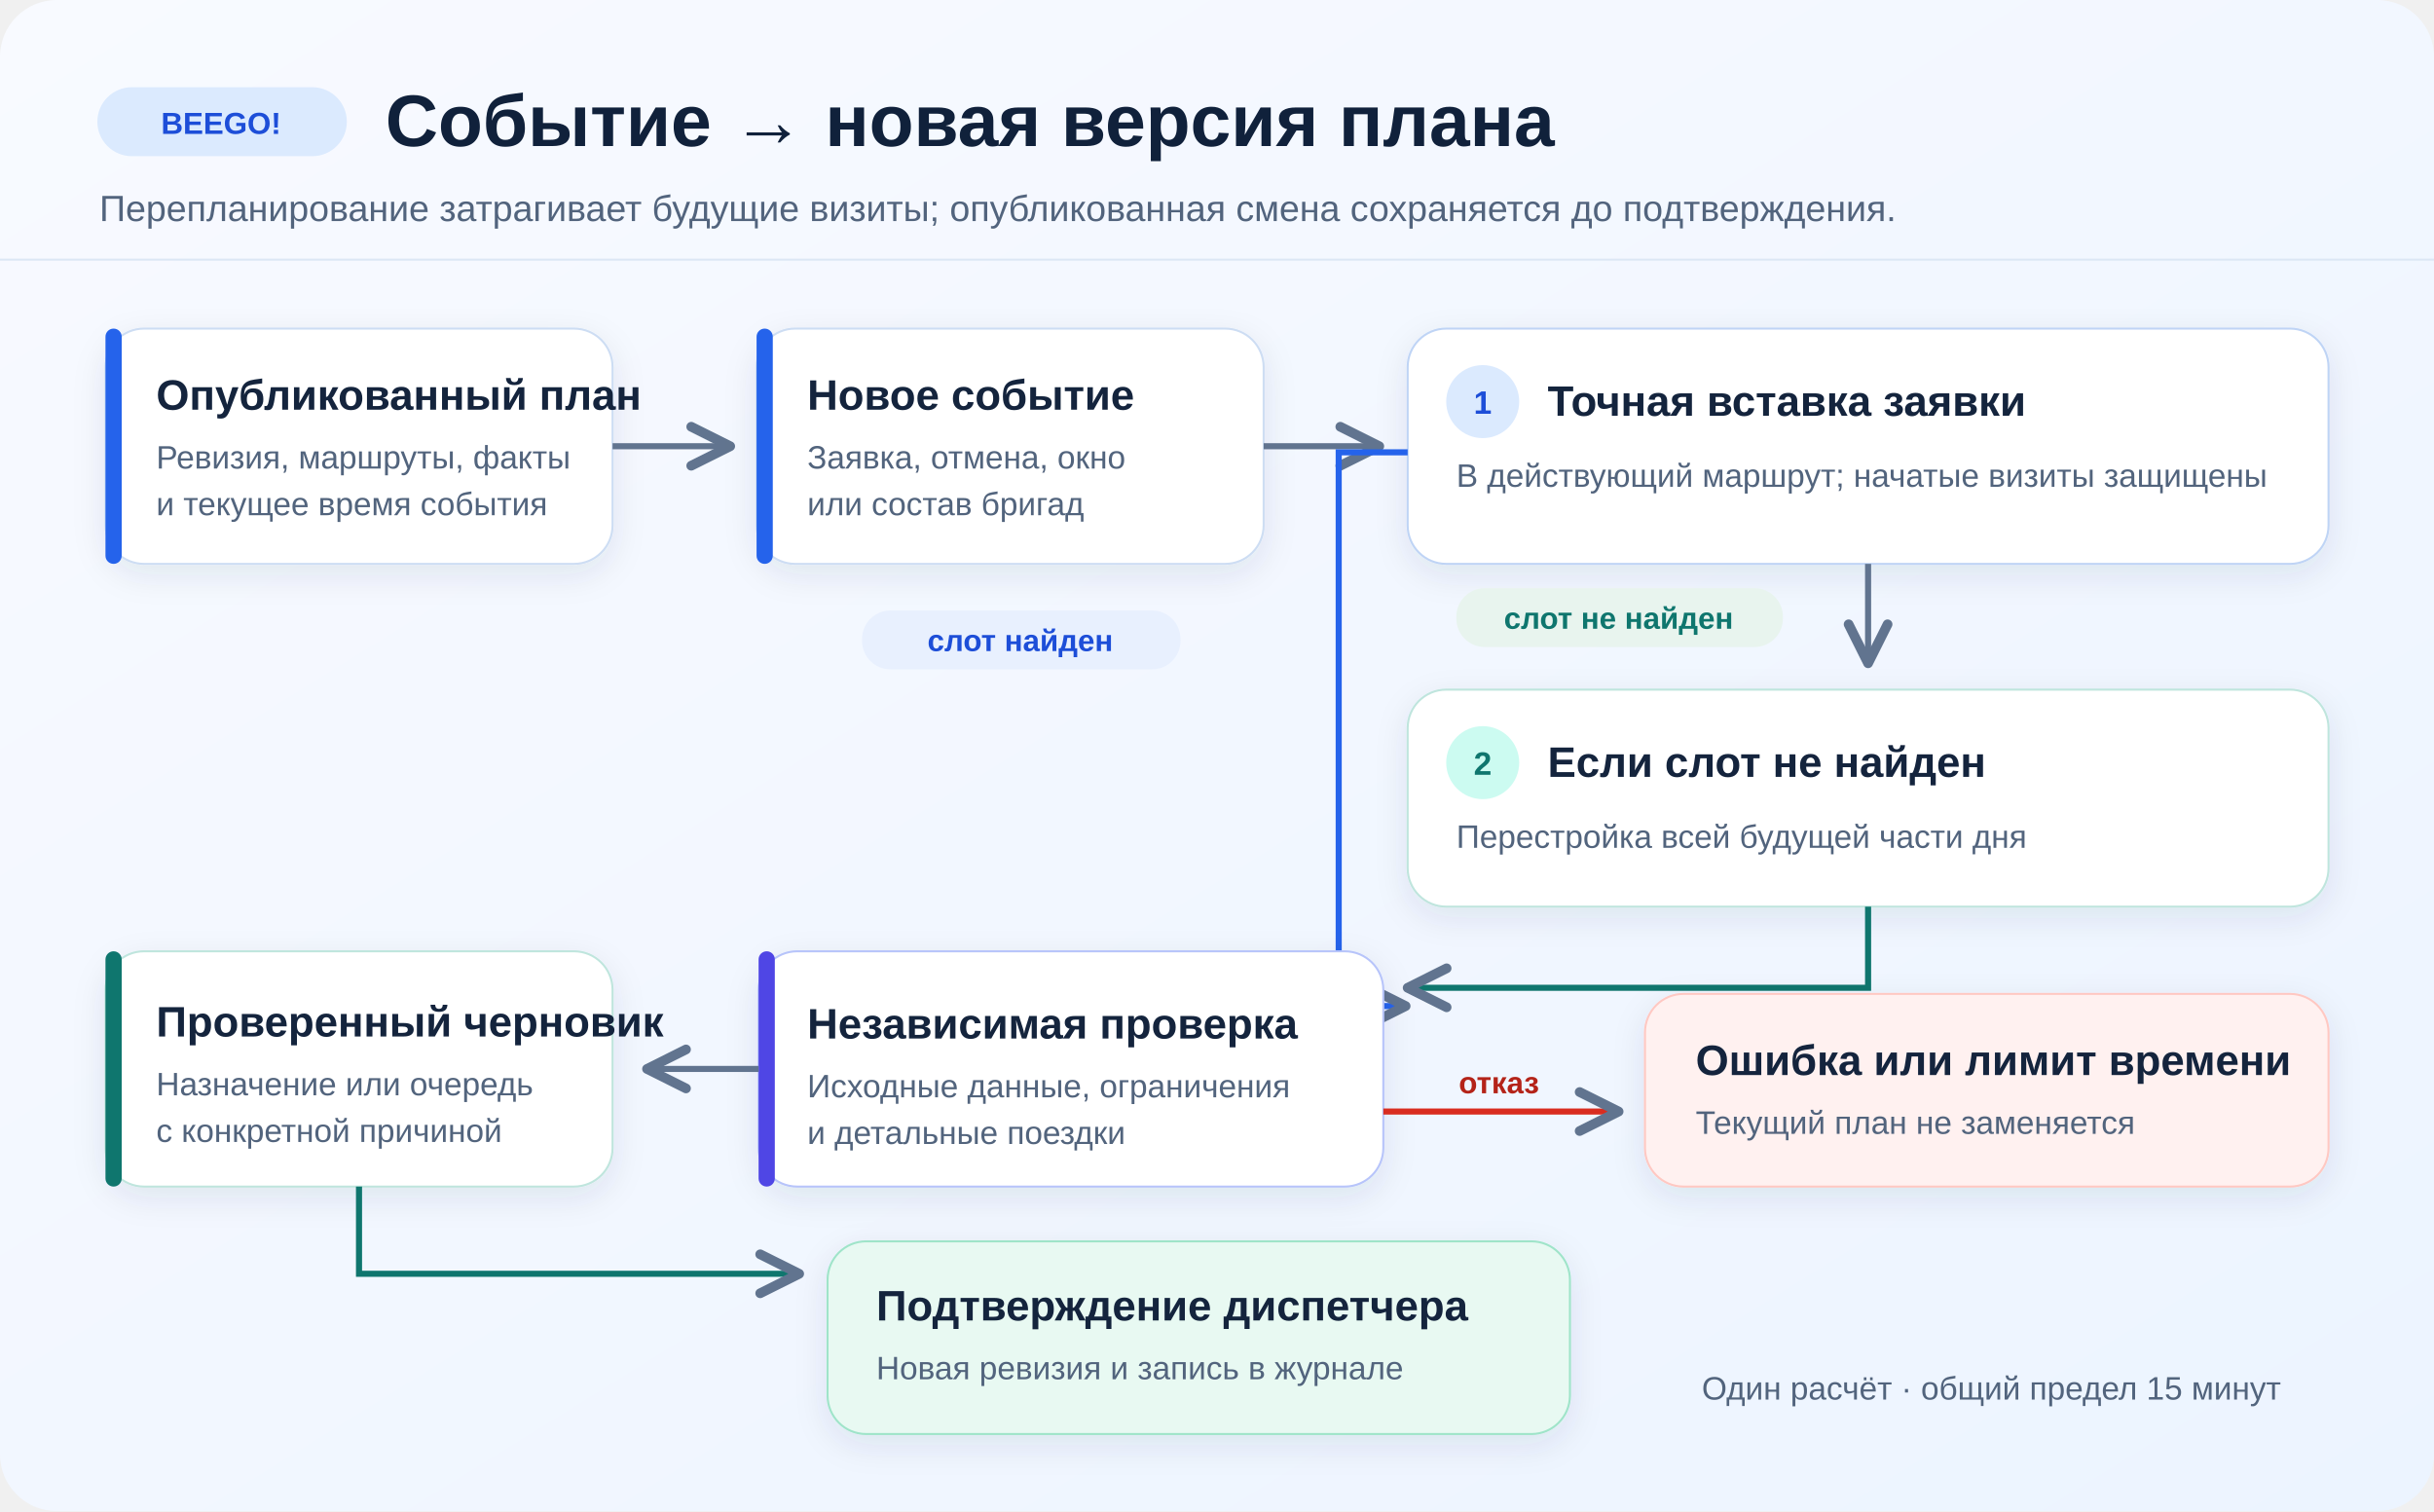
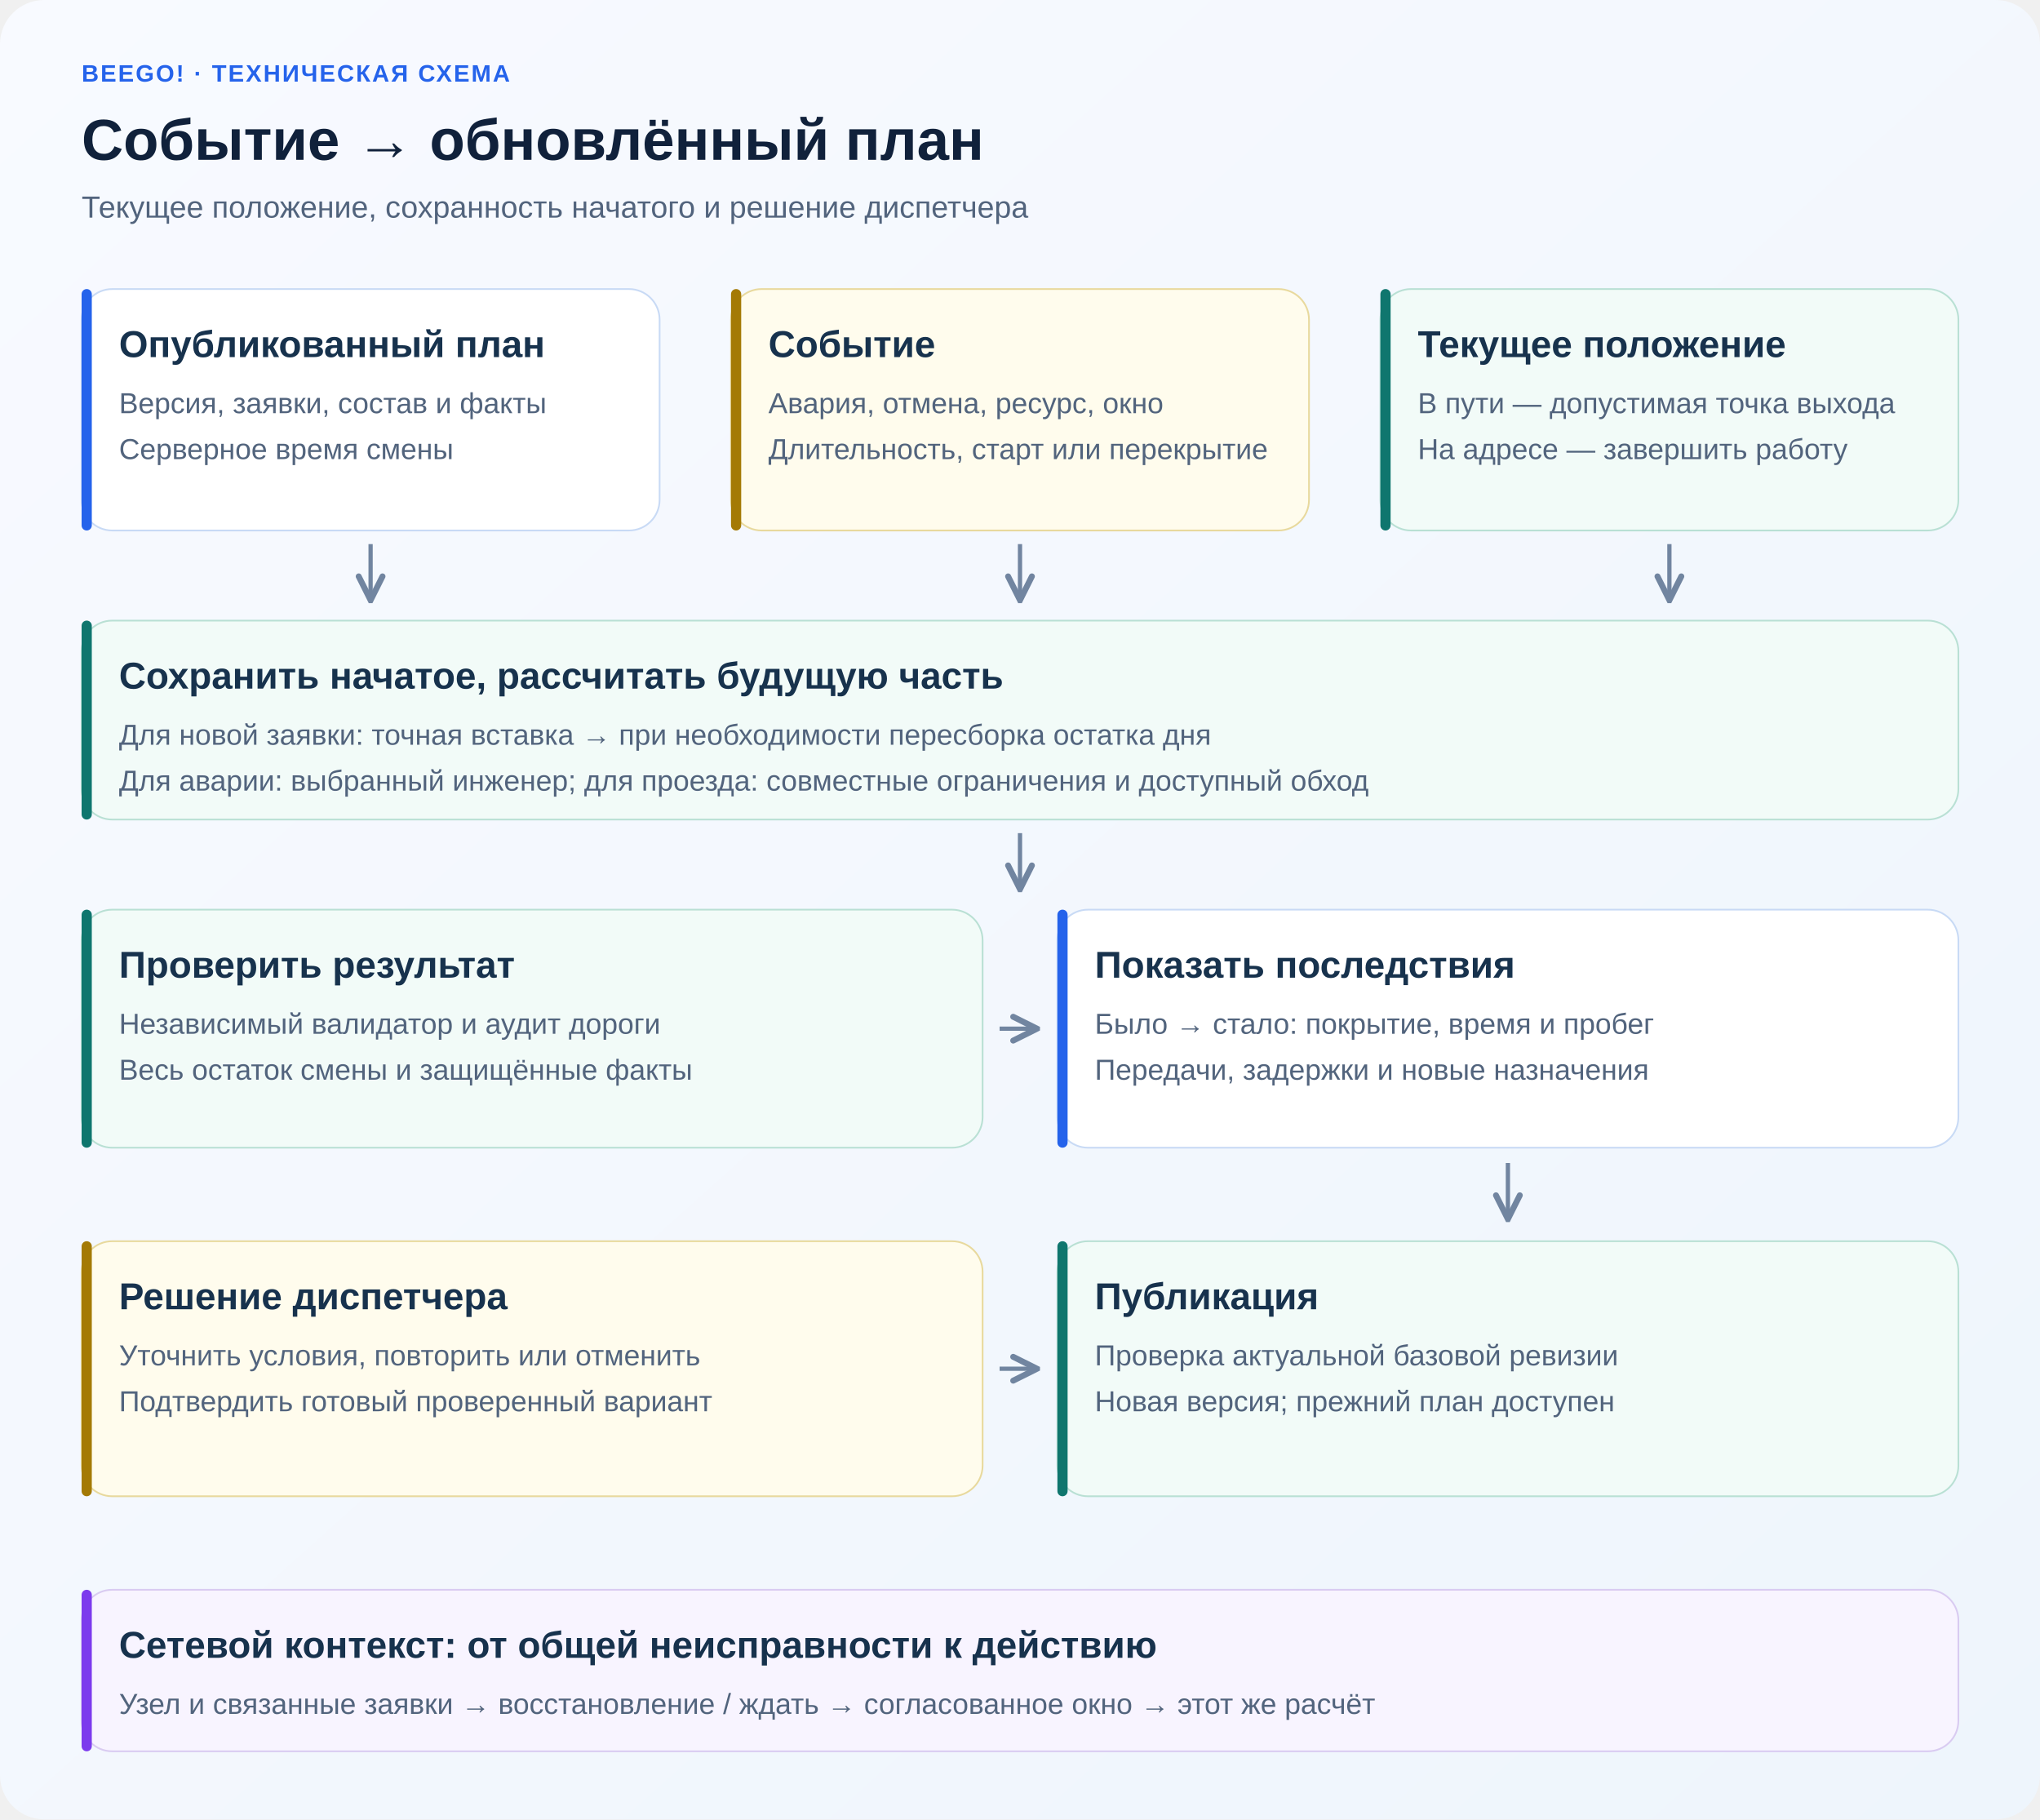
- <svg xmlns="http://www.w3.org/2000/svg" width="1200" height="745" viewBox="0 0 1200 745" role="img" aria-labelledby="title description">
+ <svg xmlns="http://www.w3.org/2000/svg" width="1200" height="1070" viewBox="0 0 1200 1070" role="img" aria-labelledby="title description">
  <defs>
    <linearGradient id="bg" x2="1" y2="1">
      <stop stop-color="#F8FAFF" />
-       <stop offset="1" stop-color="#ECF4FF" />
+       <stop offset="1" stop-color="#EEF5FC" />
    </linearGradient>
-     <filter id="shadow" x="-20%" y="-30%" width="140%" height="170%">
-       <feDropShadow dx="0" dy="5" stdDeviation="8" flood-color="#173362" flood-opacity="0.09" />
-     </filter>
-     <marker id="arrow" viewBox="0 0 10 10" refX="9" refY="5" markerWidth="8" markerHeight="8" orient="auto">
-       <path d="M1 1 9 5 1 9" fill="none" stroke="#61748F" stroke-width="2" stroke-linecap="round" stroke-linejoin="round" />
+     <marker id="arrow" viewBox="0 0 10 10" refX="9" refY="5" markerWidth="7" markerHeight="7" orient="auto">
+       <path d="M1 1 9 5 1 9" fill="none" stroke="#7185A0" stroke-width="2" stroke-linecap="round" />
    </marker>
-     <style>text{font-family:Arial,Helvetica,sans-serif}.title{font-size:36px;font-weight:700;fill:#10213B}.subtitle{font-size:18px;fill:#52647D}.heading{font-size:21px;font-weight:700;fill:#14243D}.note{font-size:16px;fill:#52647D}.badge{font-size:15px;font-weight:700;letter-spacing:1px}</style>
  </defs>
-   <rect width="1200" height="745" rx="28" fill="url(#bg)" />
-   <path d="M0 128H1200" stroke="#DCE7F5" />
-   <rect x="48" y="43" width="123" height="34" rx="17" fill="#DBEAFE" />
-   <text x="109" y="66" text-anchor="middle" font-size="15" font-weight="700" fill="#1D4ED8">BEEGO!</text>
-   <text class="title" x="190" y="72">Событие → новая версия плана</text>
-   <text class="subtitle" x="49" y="109">Перепланирование затрагивает будущие визиты; опубликованная смена сохраняется до подтверждения.</text>
-   <rect x="52" y="162" width="250" height="116" rx="19" fill="#FFF" stroke="#CDDDF3" filter="url(#shadow)" />
-   <rect x="52" y="162" width="8" height="116" rx="4" fill="#2563EB" />
-   <text class="heading" x="77" y="202">Опубликованный план</text>
-   <text class="note" x="77" y="231">Ревизия, маршруты, факты</text>
-   <text class="note" x="77" y="254">и текущее время события</text>
-   <path d="M302 220H360" stroke="#61748F" stroke-width="3" marker-end="url(#arrow)" />
-   <rect x="373" y="162" width="250" height="116" rx="19" fill="#FFF" stroke="#CDDDF3" filter="url(#shadow)" />
-   <rect x="373" y="162" width="8" height="116" rx="4" fill="#2563EB" />
-   <text class="heading" x="398" y="202">Новое событие</text>
-   <text class="note" x="398" y="231">Заявка, отмена, окно</text>
-   <text class="note" x="398" y="254">или состав бригад</text>
-   <path d="M623 220H680" stroke="#61748F" stroke-width="3" marker-end="url(#arrow)" />
-   <rect x="694" y="162" width="454" height="116" rx="19" fill="#FFF" stroke="#BFD4F5" filter="url(#shadow)" />
-   <circle cx="731" cy="198" r="18" fill="#DBEAFE" />
-   <text x="731" y="204" text-anchor="middle" font-size="16" font-weight="700" fill="#1D4ED8">1</text>
-   <text class="heading" x="763" y="205">Точная вставка заявки</text>
-   <text class="note" x="718" y="240">В действующий маршрут; начатые визиты защищены</text>
-   <path d="M921 278V327" stroke="#61748F" stroke-width="3" marker-end="url(#arrow)" />
-   <rect x="694" y="340" width="454" height="107" rx="19" fill="#FFF" stroke="#BFE5DD" filter="url(#shadow)" />
-   <circle cx="731" cy="376" r="18" fill="#CCFBF1" />
-   <text x="731" y="382" text-anchor="middle" font-size="16" font-weight="700" fill="#0F766E">2</text>
-   <text class="heading" x="763" y="383">Если слот не найден</text>
-   <text class="note" x="718" y="418">Перестройка всей будущей части дня</text>
-   <rect x="718" y="290" width="161" height="29" rx="14" fill="#E8F4EE" />
-   <text x="798" y="310" text-anchor="middle" font-size="15" font-weight="700" fill="#0F766E">слот не найден</text>
-   <path d="M694 223H660V496H693" fill="none" stroke="#2563EB" stroke-width="3" marker-end="url(#arrow)" />
-   <rect x="425" y="301" width="157" height="29" rx="14" fill="#E8F0FE" />
-   <text x="503" y="321" text-anchor="middle" font-size="15" font-weight="700" fill="#1D4ED8">слот найден</text>
-   <path d="M921 447V487H694" fill="none" stroke="#0F766E" stroke-width="3" marker-end="url(#arrow)" />
-   <rect x="374" y="469" width="308" height="116" rx="19" fill="#FFF" stroke="#B7C4FA" filter="url(#shadow)" />
-   <rect x="374" y="469" width="8" height="116" rx="4" fill="#4F46E5" />
-   <text class="heading" x="398" y="512">Независимая проверка</text>
-   <text class="note" x="398" y="541">Исходные данные, ограничения</text>
-   <text class="note" x="398" y="564">и детальные поездки</text>
-   <path d="M374 527H319" stroke="#61748F" stroke-width="3" marker-end="url(#arrow)" />
-   <rect x="52" y="469" width="250" height="116" rx="19" fill="#FFF" stroke="#BFE5DD" filter="url(#shadow)" />
-   <rect x="52" y="469" width="8" height="116" rx="4" fill="#0F766E" />
-   <text class="heading" x="77" y="511">Проверенный черновик</text>
-   <text class="note" x="77" y="540">Назначение или очередь</text>
-   <text class="note" x="77" y="563">с конкретной причиной</text>
-   <path d="M177 585V628H394" fill="none" stroke="#0F766E" stroke-width="3" marker-end="url(#arrow)" />
-   <rect x="408" y="612" width="366" height="95" rx="19" fill="#E8F9F2" stroke="#9FE4C9" filter="url(#shadow)" />
-   <text class="heading" x="432" y="651" fill="#09664E">Подтверждение диспетчера</text>
-   <text class="note" x="432" y="680">Новая ревизия и запись в журнале</text>
-   <rect x="811" y="490" width="337" height="95" rx="19" fill="#FFF1F0" stroke="#FFC8C2" filter="url(#shadow)" />
-   <text class="heading" x="836" y="530" fill="#B42318">Ошибка или лимит времени</text>
-   <text class="note" x="836" y="559">Текущий план не заменяется</text>
-   <path d="M682 548H798" stroke="#D92D20" stroke-width="3" marker-end="url(#arrow)" />
-   <text x="739" y="539" text-anchor="middle" font-size="15" font-weight="700" fill="#B42318">отказ</text>
-   <text x="839" y="690" font-size="16" fill="#52647D">Один расчёт · общий предел 15 минут</text>
+   <style>text{font-family:Arial,Helvetica,sans-serif}.title{font-size:34px;font-weight:700;fill:#10213B}.sub{font-size:18px;fill:#52647D}.name{font-size:22px;font-weight:700;fill:#17324D}.note{font-size:17px;fill:#52647D}.tag{font-size:14px;font-weight:700;letter-spacing:1px;fill:#2563EB}</style>
+   <rect width="1200" height="1070" rx="26" fill="url(#bg)" />
+   <text x="48" y="48" class="tag">BEEGO! · ТЕХНИЧЕСКАЯ СХЕМА</text>
+   <text x="48" y="94" class="title">Событие → обновлённый план</text>
+   <text x="48" y="128" class="sub">Текущее положение, сохранность начатого и решение диспетчера</text>
+   <g data-card="Опубликованный план">
+     <rect x="48" y="170" width="340" height="142" rx="18" fill="#FFFFFF" stroke="#C8DAF5" />
+     <rect x="48" y="170" width="6" height="142" rx="3" fill="#2563EB" />
+     <text x="70" y="210" class="name">Опубликованный план</text>
+     <text x="70" y="243" class="note">Версия, заявки, состав и факты</text>
+     <text x="70" y="270" class="note">Серверное время смены</text>
+   </g>
+   <g data-card="Событие">
+     <rect x="430" y="170" width="340" height="142" rx="18" fill="#FFFCED" stroke="#E8D99D" />
+     <rect x="430" y="170" width="6" height="142" rx="3" fill="#A47A05" />
+     <text x="452" y="210" class="name">Событие</text>
+     <text x="452" y="243" class="note">Авария, отмена, ресурс, окно</text>
+     <text x="452" y="270" class="note">Длительность, старт или перекрытие</text>
+   </g>
+   <g data-card="Текущее положение">
+     <rect x="812" y="170" width="340" height="142" rx="18" fill="#F2FBF8" stroke="#B9E0D4" />
+     <rect x="812" y="170" width="6" height="142" rx="3" fill="#0F766E" />
+     <text x="834" y="210" class="name">Текущее положение</text>
+     <text x="834" y="243" class="note">В пути — допустимая точка выхода</text>
+     <text x="834" y="270" class="note">На адресе — завершить работу</text>
+   </g>
+   <path d="M218 320 L218 353" fill="none" stroke="#7185A0" stroke-width="2.5" marker-end="url(#arrow)" />
+   <path d="M600 320 L600 353" fill="none" stroke="#7185A0" stroke-width="2.5" marker-end="url(#arrow)" />
+   <path d="M982 320 L982 353" fill="none" stroke="#7185A0" stroke-width="2.5" marker-end="url(#arrow)" />
+   <g data-card="Сохранить начатое, рассчитать будущую часть">
+     <rect x="48" y="365" width="1104" height="117" rx="18" fill="#F2FBF8" stroke="#B9E0D4" />
+     <rect x="48" y="365" width="6" height="117" rx="3" fill="#0F766E" />
+     <text x="70" y="405" class="name">Сохранить начатое, рассчитать будущую часть</text>
+     <text x="70" y="438" class="note">Для новой заявки: точная вставка → при необходимости пересборка остатка дня</text>
+     <text x="70" y="465" class="note">Для аварии: выбранный инженер; для проезда: совместные ограничения и доступный обход</text>
+   </g>
+   <path d="M600 490 L600 523" fill="none" stroke="#7185A0" stroke-width="2.5" marker-end="url(#arrow)" />
+   <g data-card="Проверить результат">
+     <rect x="48" y="535" width="530" height="140" rx="18" fill="#F2FBF8" stroke="#B9E0D4" />
+     <rect x="48" y="535" width="6" height="140" rx="3" fill="#0F766E" />
+     <text x="70" y="575" class="name">Проверить результат</text>
+     <text x="70" y="608" class="note">Независимый валидатор и аудит дороги</text>
+     <text x="70" y="635" class="note">Весь остаток смены и защищённые факты</text>
+   </g>
+   <g data-card="Показать последствия">
+     <rect x="622" y="535" width="530" height="140" rx="18" fill="#FFFFFF" stroke="#C8DAF5" />
+     <rect x="622" y="535" width="6" height="140" rx="3" fill="#2563EB" />
+     <text x="644" y="575" class="name">Показать последствия</text>
+     <text x="644" y="608" class="note">Было → стало: покрытие, время и пробег</text>
+     <text x="644" y="635" class="note">Передачи, задержки и новые назначения</text>
+   </g>
+   <path d="M588 605 L610 605" fill="none" stroke="#7185A0" stroke-width="2.5" marker-end="url(#arrow)" />
+   <path d="M887 684 L887 717" fill="none" stroke="#7185A0" stroke-width="2.5" marker-end="url(#arrow)" />
+   <g data-card="Решение диспетчера">
+     <rect x="48" y="730" width="530" height="150" rx="18" fill="#FFFCED" stroke="#E8D99D" />
+     <rect x="48" y="730" width="6" height="150" rx="3" fill="#A47A05" />
+     <text x="70" y="770" class="name">Решение диспетчера</text>
+     <text x="70" y="803" class="note">Уточнить условия, повторить или отменить</text>
+     <text x="70" y="830" class="note">Подтвердить готовый проверенный вариант</text>
+   </g>
+   <g data-card="Публикация">
+     <rect x="622" y="730" width="530" height="150" rx="18" fill="#F2FBF8" stroke="#B9E0D4" />
+     <rect x="622" y="730" width="6" height="150" rx="3" fill="#0F766E" />
+     <text x="644" y="770" class="name">Публикация</text>
+     <text x="644" y="803" class="note">Проверка актуальной базовой ревизии</text>
+     <text x="644" y="830" class="note">Новая версия; прежний план доступен</text>
+   </g>
+   <path d="M588 805 L610 805" fill="none" stroke="#7185A0" stroke-width="2.5" marker-end="url(#arrow)" />
+   <g data-card="Сетевой контекст: от общей неисправности к действию">
+     <rect x="48" y="935" width="1104" height="95" rx="18" fill="#F8F4FF" stroke="#D9CBF1" />
+     <rect x="48" y="935" width="6" height="95" rx="3" fill="#7C3AED" />
+     <text x="70" y="975" class="name">Сетевой контекст: от общей неисправности к действию</text>
+     <text x="70" y="1008" class="note">Узел и связанные заявки → восстановление / ждать → согласованное окно → этот же расчёт</text>
+   </g>
</svg>
